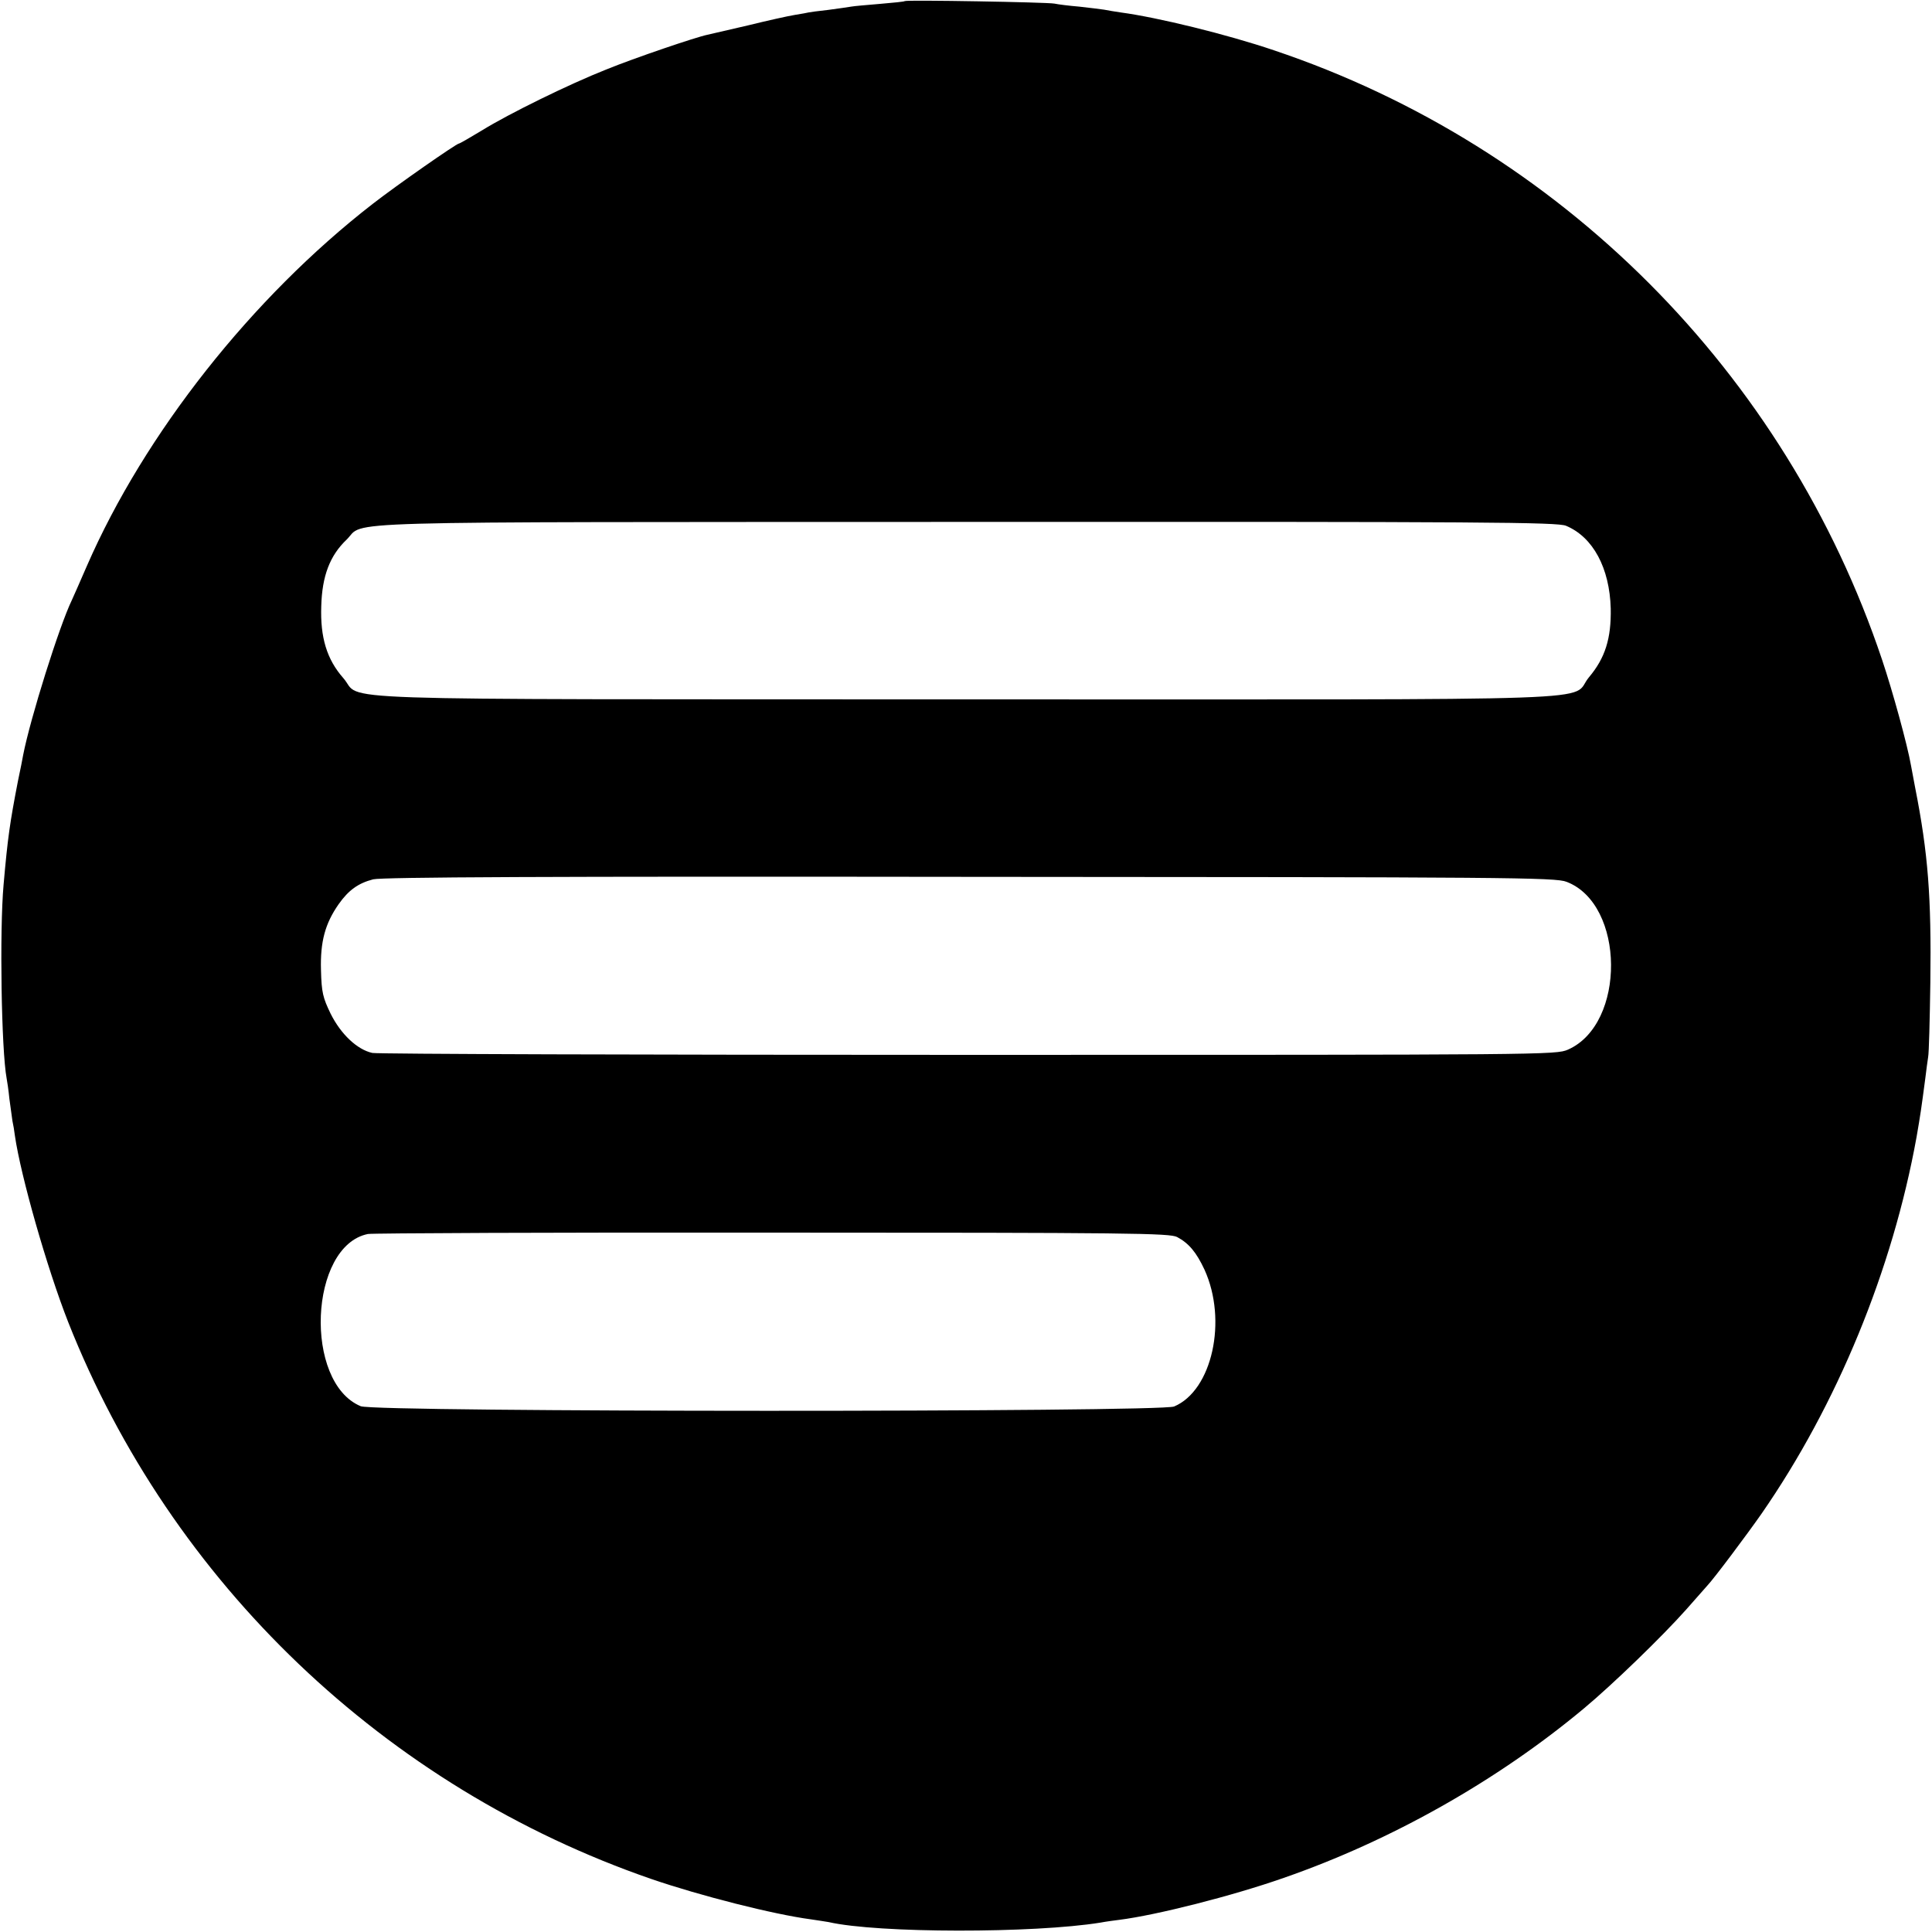
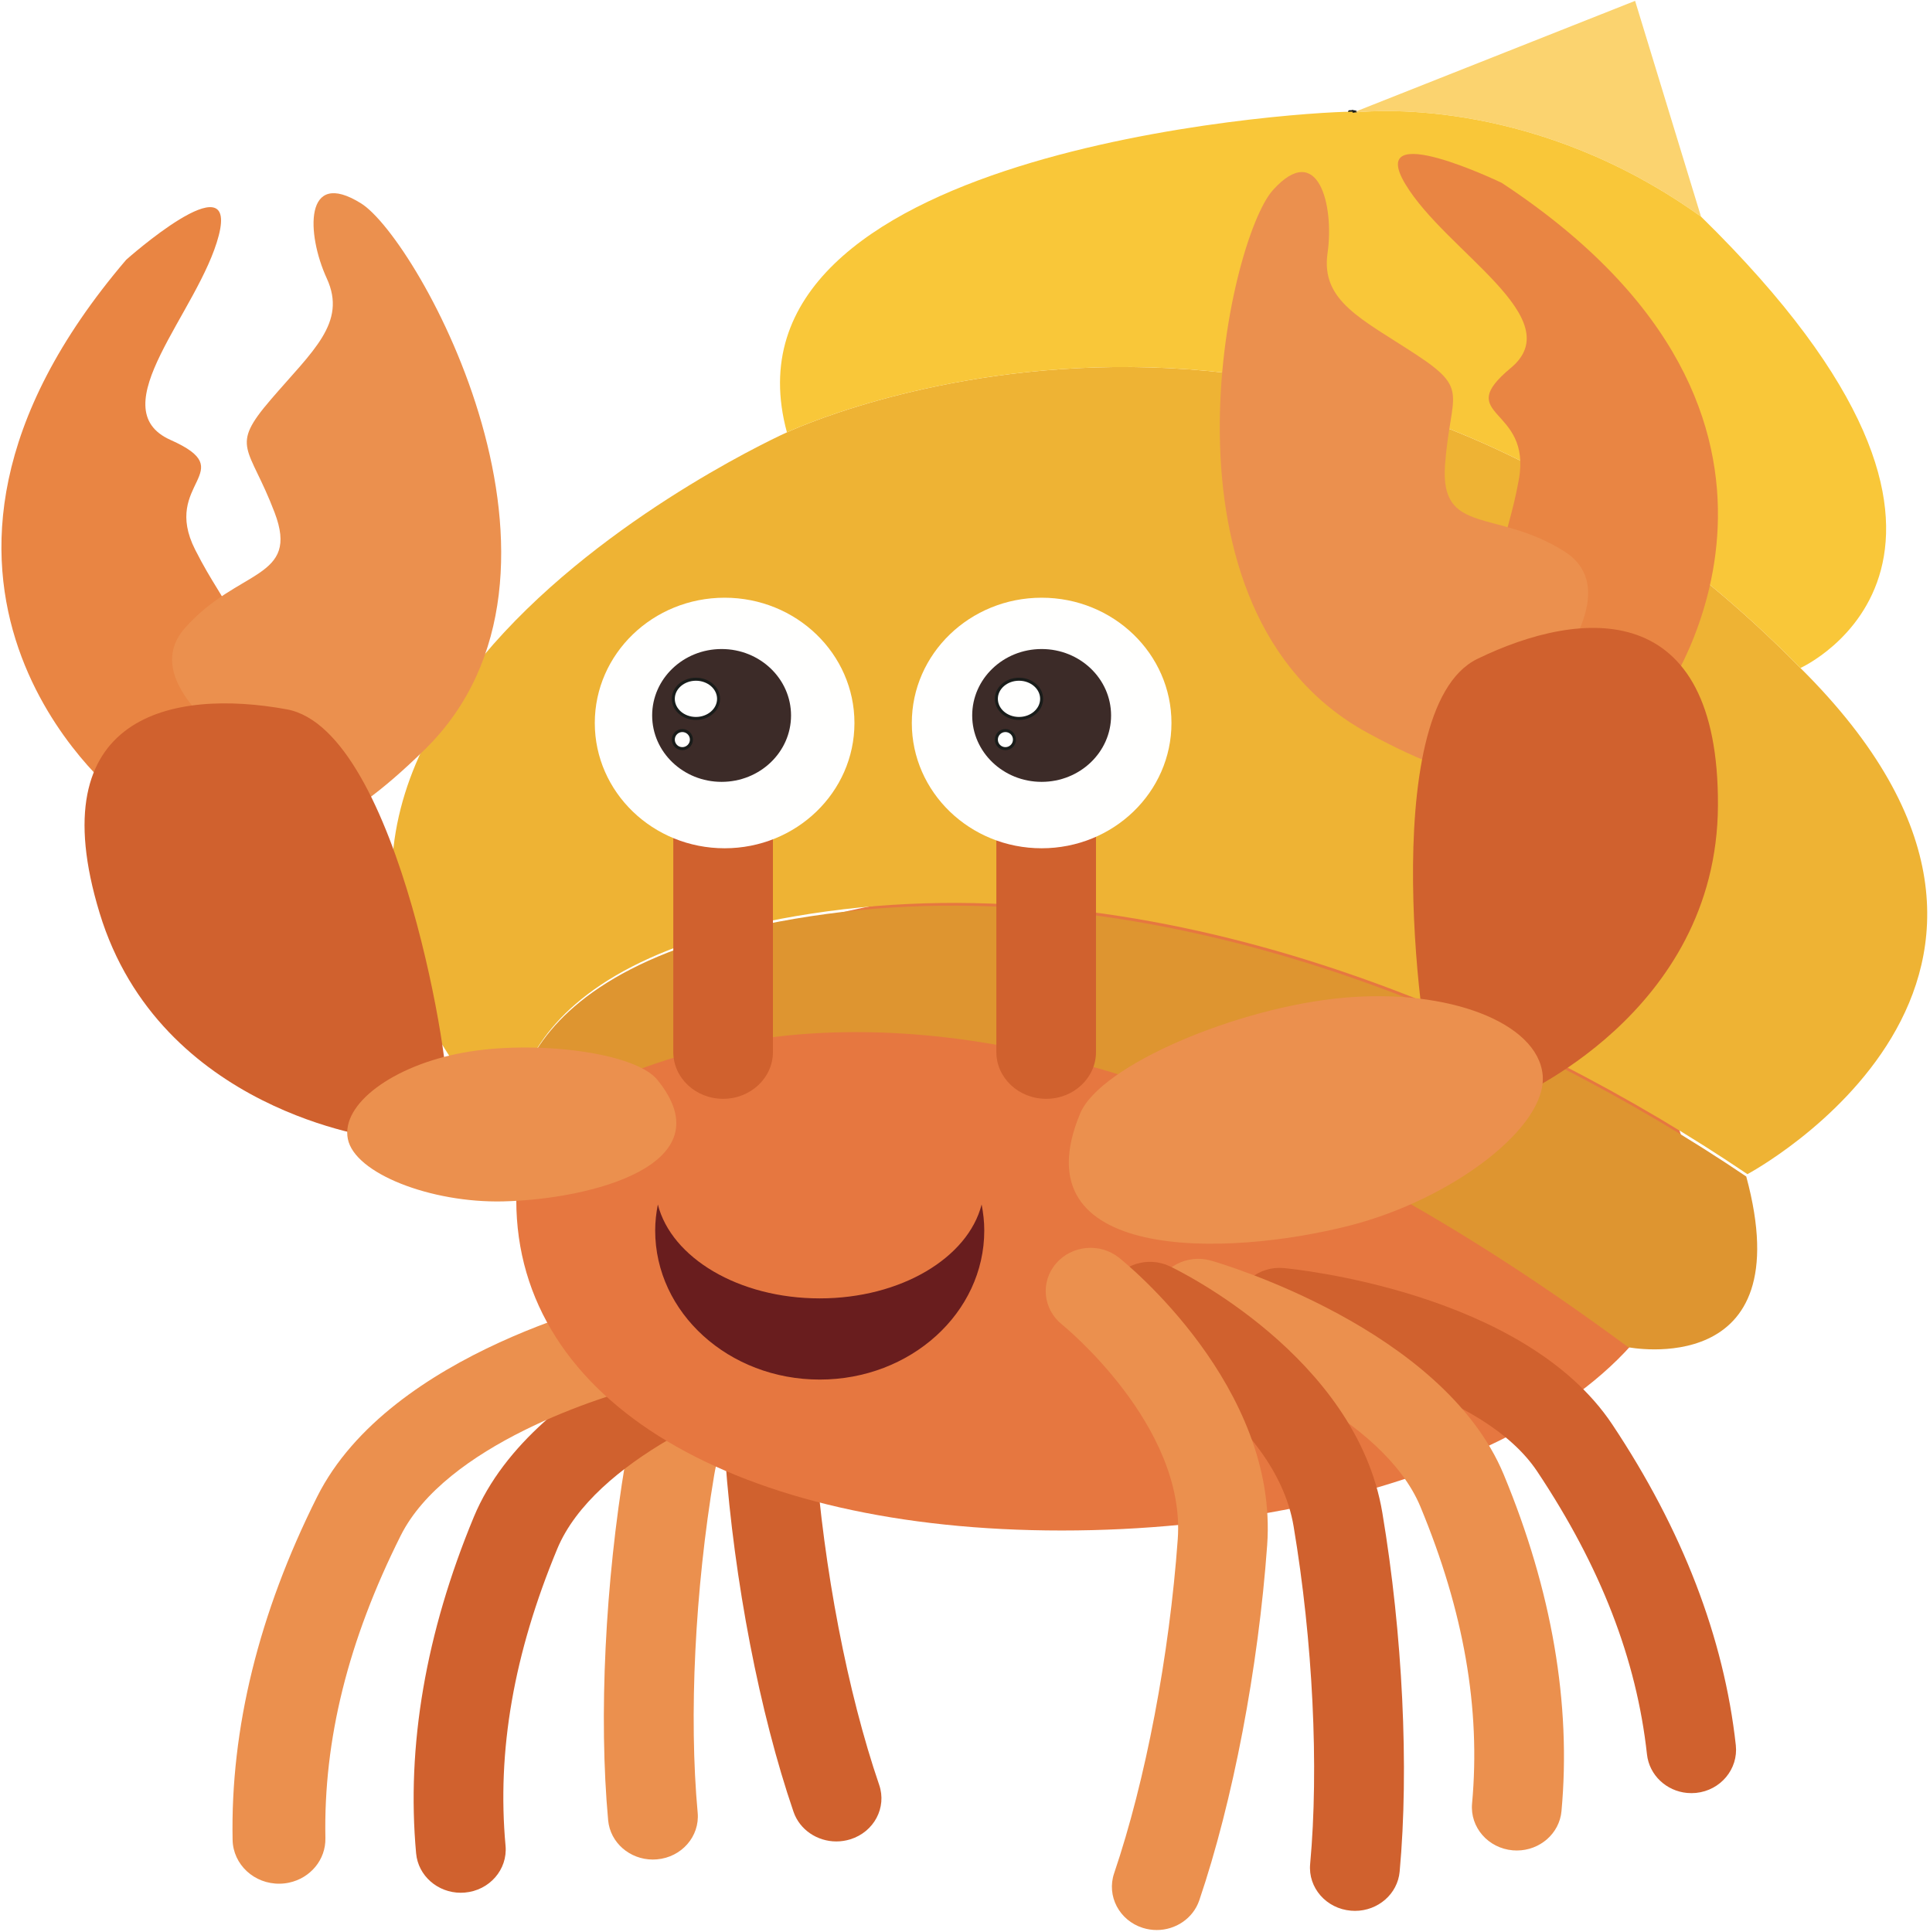
- <svg xmlns="http://www.w3.org/2000/svg" version="1.0" width="700pt" height="700pt" viewBox="0 0 700 700" preserveAspectRatio="xMidYMid meet">
-   <g transform="translate(0,700) scale(0.1,-0.1)" fill="#000000" stroke="none">
-     <path d="M3278 6996 c-1 -2 -42 -6 -89 -10 -47 -4 -95 -8 -105 -10 -10 -2 -48 -7 -84 -12 -36 -4 -67 -8 -70 -9 -3 -1 -25 -5 -50 -9 -25 -4 -101 -21 -170 -38 -69 -16 -135 -31 -147 -34 -40 -8 -264 -84 -367 -126 -134 -53 -352 -160 -449 -220 -43 -26 -81 -48 -84 -48 -9 0 -227 -152 -313 -219 -437 -339 -826 -832 -1035 -1311 -25 -58 -50 -114 -55 -125 -45 -93 -150 -427 -176 -560 -2 -11 -10 -54 -19 -95 -29 -150 -37 -204 -52 -375 -15 -167 -8 -600 11 -702 2 -10 7 -43 10 -74 4 -31 9 -67 11 -80 3 -13 7 -37 9 -54 21 -145 116 -479 193 -675 374 -946 1149 -1685 2113 -2018 178 -61 442 -128 577 -146 22 -3 52 -8 65 -10 179 -41 744 -41 985 -2 21 4 52 8 68 10 135 17 411 87 596 152 389 135 774 352 1089 615 103 86 282 259 370 358 36 41 70 79 75 85 25 26 146 188 197 261 274 395 475 884 562 1365 14 81 17 101 32 215 3 27 8 61 10 75 3 14 6 135 8 270 4 310 -8 468 -55 706 -5 28 -12 64 -15 80 -13 75 -67 271 -105 384 -349 1040 -1167 1860 -2204 2208 -168 57 -420 119 -555 137 -19 3 -46 7 -60 10 -13 2 -54 7 -90 11 -36 3 -76 8 -90 11 -27 5 -536 14 -542 9z m2396 -1901 c98 -41 158 -153 162 -300 2 -108 -20 -179 -79 -249 -74 -89 163 -80 -2257 -80 -2407 1 -2182 -7 -2256 77 -60 68 -84 148 -80 261 3 109 31 183 92 241 70 69 -114 63 2240 64 1897 1 2146 -1 2178 -14z m2 -1290 c212 -81 216 -515 5 -608 -43 -19 -79 -19 -2171 -19 -1170 0 -2142 3 -2161 7 -55 12 -114 68 -151 142 -28 58 -33 77 -35 158 -3 103 15 169 64 239 36 51 71 76 125 90 32 8 631 11 2162 9 1947 -1 2122 -2 2162 -18z m-1411 -1287 c43 -23 70 -56 99 -118 84 -184 28 -438 -110 -496 -51 -21 -2895 -21 -2947 1 -207 86 -187 581 26 624 15 3 675 6 1465 5 1298 0 1440 -2 1467 -16z" />
+ <svg xmlns="http://www.w3.org/2000/svg" width="639px" height="640px" viewBox="0 0 639 640" version="1.1">
+   <defs />
+   <g id="Page-1" stroke="none" stroke-width="1" fill="none" fill-rule="evenodd">
+     <g id="98oc_n4ku_170727">
+       <path d="M276.999,610 C278.547,610 280.113,609.769 281.661,609.29 C289.498,606.833 293.766,598.775 291.197,591.281 C280.725,560.719 272.8,519.526 269.999,481.08 C267.265,443.516 308.183,410.592 308.602,410.266 C314.932,405.241 315.83,396.251 310.578,390.187 C305.336,384.119 295.957,383.248 289.598,388.246 C287.423,389.959 236.393,430.717 240.203,483.068 C243.164,523.715 251.614,567.492 262.816,600.171 C264.875,606.179 270.724,610 276.999,610" id="Fill-1" fill="#D0612E" />
+       <path d="M216.232,616 C216.668,616 217.112,615.982 217.553,615.94 C225.744,615.258 231.795,608.327 231.074,600.485 C228.123,568.469 230.175,526.655 236.548,488.62 C242.722,451.784 290.244,428.28 290.719,428.053 C298.088,424.56 301.096,416 297.452,408.941 C293.8,401.883 284.871,398.983 277.509,402.488 C274.997,403.685 215.842,432.316 207.159,484.094 C200.423,524.321 198.273,568.758 201.424,602.99 C202.104,610.413 208.6,616 216.232,616" id="Fill-2" fill="#EB904E" />
+       <path d="M152.612,627 C153.048,627 153.491,626.984 153.935,626.942 C162.114,626.249 168.161,619.308 167.441,611.44 C164.561,579.979 170.151,547.821 184.551,513.116 C196.846,483.481 244.896,464.012 262.367,459.017 C270.24,456.76 274.72,448.795 272.379,441.223 C270.035,433.659 261.774,429.349 253.891,431.594 C250.765,432.496 177.029,454.077 156.933,502.514 C140.996,540.933 134.566,578.429 137.822,613.954 C138.499,621.393 144.992,627 152.612,627" id="Fill-3" fill="#D0612E" />
+       <path d="M95.786,623.639 C102.766,622.141 107.914,616.083 107.774,608.928 C107.131,576.288 115.292,543.502 132.713,508.689 C147.536,479.097 198.587,462.23 217.003,458.219 C225.282,456.421 230.486,448.512 228.621,440.547 C226.769,432.591 218.563,427.578 210.283,429.36 C210.276,429.36 210.269,429.36 210.264,429.364 C206.676,430.137 129.297,447.37 105.022,495.856 C85.729,534.392 76.316,572.624 77.039,609.491 C77.203,617.66 84.208,624.158 92.703,623.997 C93.764,623.981 94.797,623.858 95.786,623.639" id="Fill-4" fill="#EB904E" />
+       <path d="M560,397.57 C560,330.422 472.921,293 365.498,293 C258.081,293 171,330.422 171,397.57 C171,464.719 244.237,507 351.654,507 C459.078,507 560,464.719 560,397.57" id="Fill-5" fill="#E67740" />
+       <path d="M273.685,302.77 C158.284,318.401 170.362,377.884 170.362,377.884 C170.362,377.884 290.188,261.944 539.301,446.295 C539.301,446.295 596.752,457.595 578.373,389.731 C505.57,340.537 389.094,287.146 273.685,302.77" id="Fill-6" fill="#DE9530" />
+       <path d="M448,37.015 C447.721,37.003 447.391,36.995 447,37.003 L447.046,37.631 L448,37.015" id="Fill-7" fill="#FFFFFE" />
+       <path d="M448,37.015 C447.721,37.003 447.391,36.995 447,37.003 L447.046,37.631 L448,37.015 Z" id="Stroke-8" stroke="#191C1A" stroke-linecap="round" stroke-linejoin="round" />
+       <path d="M448.322,37.384 C449.339,37.188 449.188,37.04 448.025,37 L447,37.616 C447,37.616 447.476,37.516 448.322,37.384" id="Fill-9" fill="#FFFFFE" />
+       <path d="M448.322,37.384 C449.339,37.188 449.188,37.04 448.025,37 L447,37.616 C447,37.616 447.476,37.516 448.322,37.384 Z" id="Stroke-10" stroke="#191C1A" stroke-linecap="round" stroke-linejoin="round" />
+       <path d="M448,37 C447.36,37.132 447,37.232 447,37.232 C447.441,37.156 447.755,37.072 448,37" id="Fill-11" fill="#FFFFFE" />
+       <path d="M448,37 C447.36,37.132 447,37.232 447,37.232 C447.441,37.156 447.755,37.072 448,37 Z" id="Stroke-12" stroke="#191C1A" stroke-linecap="round" stroke-linejoin="round" />
+       <g id="Group-17" transform="translate(129, 0)">
+         <path d="M412.558,0.285 L319.887,36.998 C320.904,37.021 321.037,37.107 320.147,37.221 C328.381,36.413 380.549,33.12 434.423,71.788 C434.411,71.769 434.406,71.76 434.387,71.744 L412.558,0.285" id="Fill-13" fill="#FBD36F" />
+         <path d="M131.636,143.222 C131.636,143.222 -87.995,241.757 41.772,377.095 C41.772,377.095 29.694,317.53 145.089,301.876 C260.491,286.23 376.96,339.696 449.759,388.959 C449.759,388.959 571.145,324.265 467.318,221.284 C308.442,59.537 131.636,143.222 131.636,143.222" id="Fill-15" fill="#EEB334" />
+         <path d="M320.147,37.221 C319.863,37.262 319.5,37.311 318.99,37.355 L318.947,36.991 C298.245,37.077 106.348,50.246 131.636,143.222 C131.636,143.222 308.442,59.537 467.318,221.284 C467.318,221.284 549.39,184.381 434.423,71.788 C380.549,33.12 328.381,36.413 320.147,37.221" id="Fill-16" fill="#F9C739" />
+       </g>
+       <path d="M551.331,230 C551.331,230 616.183,138.835 497.396,60.582 C497.396,60.582 451.995,38.701 465.515,61.07 C479.003,83.441 520.12,105.475 500.411,121.872 C480.673,138.28 507.496,134.487 503.045,158.922 C498.589,183.354 493.078,179.905 505.707,205.029 C518.336,230.135 551.331,230 551.331,230" id="Fill-18" fill="#E98543" />
+       <path d="M509.099,230.325 C507.214,231.245 540.711,196.998 518.174,182.693 C495.627,168.393 476.845,177.581 478.616,153.877 C480.39,130.176 486.976,129.226 469.035,117.462 C451.096,105.676 437.415,99.813 439.695,83.858 C441.983,67.889 436.525,46.439 421.627,62.94 C406.725,79.444 379.063,202.616 453.133,242.868 C527.218,283.122 509.099,230.325 509.099,230.325" id="Fill-19" fill="#EB904E" />
+       <path d="M500.916,364 C500.916,364 568.652,336.026 568.998,266.896 C569.342,197.76 523.816,201.47 489.312,218.268 C454.823,235.056 471.77,353.95 475.047,355.743 C478.322,357.536 500.916,364 500.916,364" id="Fill-20" fill="#D0612E" />
+       <path d="M444.885,330.528 C410.046,333.683 364.464,352.79 357.758,368.856 C337.196,418.132 405.822,416.548 447.092,405.972 C480.923,397.297 512.595,373.315 510.938,356.056 C509.285,338.791 479.711,327.359 444.885,330.528" id="Fill-21" fill="#EB904E" />
+       <path d="M271.504,430.107 C244.651,430.107 222.383,416.669 217.885,399 C217.341,401.801 217,404.67 217,407.609 C217,434.888 241.399,457 271.504,457 C301.601,457 326,434.888 326,407.609 C326,404.67 325.666,401.801 325.123,399 C320.617,416.669 298.356,430.107 271.504,430.107" id="Fill-22" fill="#691D1E" />
+       <path d="M256,348.507 C256,357.063 248.611,364 239.505,364 C230.389,364 223,357.063 223,348.507 L223,260.496 C223,251.937 230.389,245 239.505,245 C248.611,245 256,251.937 256,260.496 L256,348.507" id="Fill-23" fill="#D0612E" />
+       <path d="M283,239.503 C283,262.422 263.748,281 240.006,281 C216.252,281 197,262.422 197,239.503 C197,216.583 216.252,198 240.006,198 C263.748,198 283,216.583 283,239.503" id="Fill-24" fill="#FFFFFE" />
+       <path d="M262,237.009 C262,249.145 251.698,259 239.002,259 C226.297,259 216,249.145 216,237.009 C216,224.855 226.297,215 239.002,215 C251.698,215 262,224.855 262,237.009" id="Fill-25" fill="#3C2B28" />
+       <path d="M238,231.497 C238,235.083 234.634,238 230.496,238 C226.354,238 223,235.083 223,231.497 C223,227.915 226.354,225 230.496,225 C234.634,225 238,227.915 238,231.497" id="Fill-26" fill="#FFFFFE" />
+       <path d="M238,231.497 C238,235.083 234.634,238 230.496,238 C226.354,238 223,235.083 223,231.497 C223,227.915 226.354,225 230.496,225 C234.634,225 238,227.915 238,231.497 Z" id="Stroke-27" stroke="#191C1A" stroke-linecap="round" stroke-linejoin="round" />
+       <path d="M229,245.005 C229,246.659 227.659,248 225.995,248 C224.337,248 223,246.659 223,245.005 C223,243.353 224.337,242 225.995,242 C227.659,242 229,243.353 229,245.005" id="Fill-28" fill="#FFFFFE" />
+       <path d="M229,245.005 C229,246.659 227.659,248 225.995,248 C224.337,248 223,246.659 223,245.005 C223,243.353 224.337,242 225.995,242 C227.659,242 229,243.353 229,245.005 Z" id="Stroke-29" stroke="#191C1A" stroke-linecap="round" stroke-linejoin="round" />
+       <path d="M363,348.507 C363,357.063 355.611,364 346.498,364 C337.392,364 330,357.063 330,348.507 L330,260.496 C330,251.937 337.392,245 346.498,245 C355.611,245 363,251.937 363,260.496 L363,348.507" id="Fill-30" fill="#D0612E" />
+       <path d="M388,239.503 C388,262.422 368.75,281 344.998,281 C321.25,281 302,262.422 302,239.503 C302,216.583 321.25,198 344.998,198 C368.75,198 388,216.583 388,239.503" id="Fill-31" fill="#FFFFFE" />
+       <path d="M368,237.009 C368,249.145 357.699,259 344.998,259 C332.303,259 322,249.145 322,237.009 C322,224.855 332.303,215 344.998,215 C357.699,215 368,224.855 368,237.009" id="Fill-32" fill="#3C2B28" />
+       <path d="M345,231.497 C345,235.083 341.633,238 337.498,238 C333.357,238 330,235.083 330,231.497 C330,227.915 333.357,225 337.498,225 C341.633,225 345,227.915 345,231.497" id="Fill-33" fill="#FFFFFE" />
+       <path d="M345,231.497 C345,235.083 341.633,238 337.498,238 C333.357,238 330,235.083 330,231.497 C330,227.915 333.357,225 337.498,225 C341.633,225 345,227.915 345,231.497 Z" id="Stroke-34" stroke="#191C1A" stroke-linecap="round" stroke-linejoin="round" />
+       <path d="M336,245.005 C336,246.659 334.662,248 333.006,248 C331.334,248 330,246.659 330,245.005 C330,243.353 331.334,242 333.006,242 C334.662,242 336,243.353 336,245.005" id="Fill-35" fill="#FFFFFE" />
+       <path d="M336,245.005 C336,246.659 334.662,248 333.006,248 C331.334,248 330,246.659 330,245.005 C330,243.353 331.334,242 333.006,242 C334.662,242 336,243.353 336,245.005 Z" id="Stroke-36" stroke="#191C1A" stroke-linecap="round" stroke-linejoin="round" />
+       <path d="M558.773,593.935 C551.929,593.3 546.254,588.064 545.492,581.156 C542.033,549.627 530.144,518.977 509.156,487.464 C491.316,460.684 440.462,450.374 422.373,448.664 C414.244,447.896 408.282,440.876 409.07,432.986 C409.846,425.099 417.053,419.312 425.187,420.066 C425.187,420.066 425.201,420.068 425.208,420.068 C428.731,420.394 504.77,427.979 533.998,471.863 C557.235,506.762 570.998,542.503 574.916,578.118 C575.779,586.001 569.893,593.081 561.764,593.925 C560.76,594.021 559.753,594.025 558.773,593.935" id="Fill-37" fill="#D0612E" />
+       <path d="M502.384,613 C501.953,613 501.512,612.981 501.062,612.947 C492.887,612.254 486.84,605.308 487.562,597.437 C490.443,565.983 484.853,533.817 470.452,499.114 C458.154,469.476 410.102,450.014 392.634,445.017 C384.763,442.76 380.283,434.797 382.619,427.225 C384.96,419.656 393.228,415.351 401.109,417.594 C404.235,418.49 477.971,440.077 498.068,488.51 C514.007,526.936 520.436,564.426 517.177,599.958 C516.498,607.393 510.009,613 502.384,613" id="Fill-38" fill="#EB904E" />
+       <path d="M448.772,633 C448.338,633 447.893,632.982 447.451,632.94 C439.262,632.258 433.209,625.327 433.932,617.485 C436.876,585.467 434.832,543.655 428.455,505.623 C422.284,468.785 374.76,445.278 374.278,445.052 C366.916,441.559 363.9,433.001 367.55,425.942 C371.195,418.884 380.124,415.982 387.486,419.489 C390.001,420.686 449.165,449.317 457.841,501.097 C464.581,541.321 466.725,585.756 463.576,619.99 C462.904,627.413 456.4,633 448.772,633" id="Fill-39" fill="#D0612E" />
+       <g id="Group-43" transform="translate(0, 68)">
+         <path d="M383.124,571.347 C381.585,571.347 380.027,571.117 378.493,570.632 C370.708,568.169 366.459,560.07 369.01,552.548 C379.429,521.856 387.305,480.472 390.082,441.867 C392.807,404.126 352.129,371.064 351.716,370.734 C345.421,365.687 344.532,356.662 349.749,350.567 C354.962,344.47 364.291,343.597 370.609,348.617 C372.766,350.337 423.484,391.28 419.697,443.852 C416.754,484.684 408.358,528.659 397.221,561.48 C395.175,567.516 389.363,571.347 383.124,571.347" id="Fill-40" fill="#EB904E" />
+         <path d="M38.828,195.254 C38.828,195.254 -49.42,124.932 41.795,18.05 C41.795,18.05 78.964,-15.082 72.453,10.014 C65.959,35.12 32.937,67.256 56.522,77.755 C80.111,88.266 53.345,91.776 64.629,114.07 C75.908,136.362 80.195,131.579 75.321,159.097 C70.44,186.592 38.828,195.254 38.828,195.254" id="Fill-42" fill="#E98543" />
+       </g>
+       <path d="M83.573,251.21 C85.642,251.589 43.784,227.737 61.291,207.994 C78.807,188.243 99.408,192.027 90.949,169.776 C82.492,147.535 75.912,148.396 89.735,132.315 C103.552,116.213 114.983,106.928 108.244,92.249 C101.488,77.563 100.599,55.538 119.576,67.363 C138.555,79.192 200.192,189.834 140.744,248.244 C81.279,306.663 83.573,251.21 83.573,251.21" id="Fill-44" fill="#EB904E" />
+       <path d="M125.487,377 C125.487,377 53.033,368.263 32.99,302.438 C12.937,236.614 57.332,228.099 94.961,234.971 C132.576,241.839 150.362,359.694 147.749,362.27 C145.141,364.852 125.487,377 125.487,377" id="Fill-45" fill="#D0612E" />
+       <path d="M153.401,348.713 C176.749,344.414 210.224,348.5 217.705,357.684 C240.671,385.865 195.551,397.32 166.557,397.979 C142.789,398.515 117.454,388.744 115.201,377.265 C112.94,365.78 130.039,353 153.401,348.713" id="Fill-46" fill="#EB904E" />
+     </g>
  </g>
</svg>
